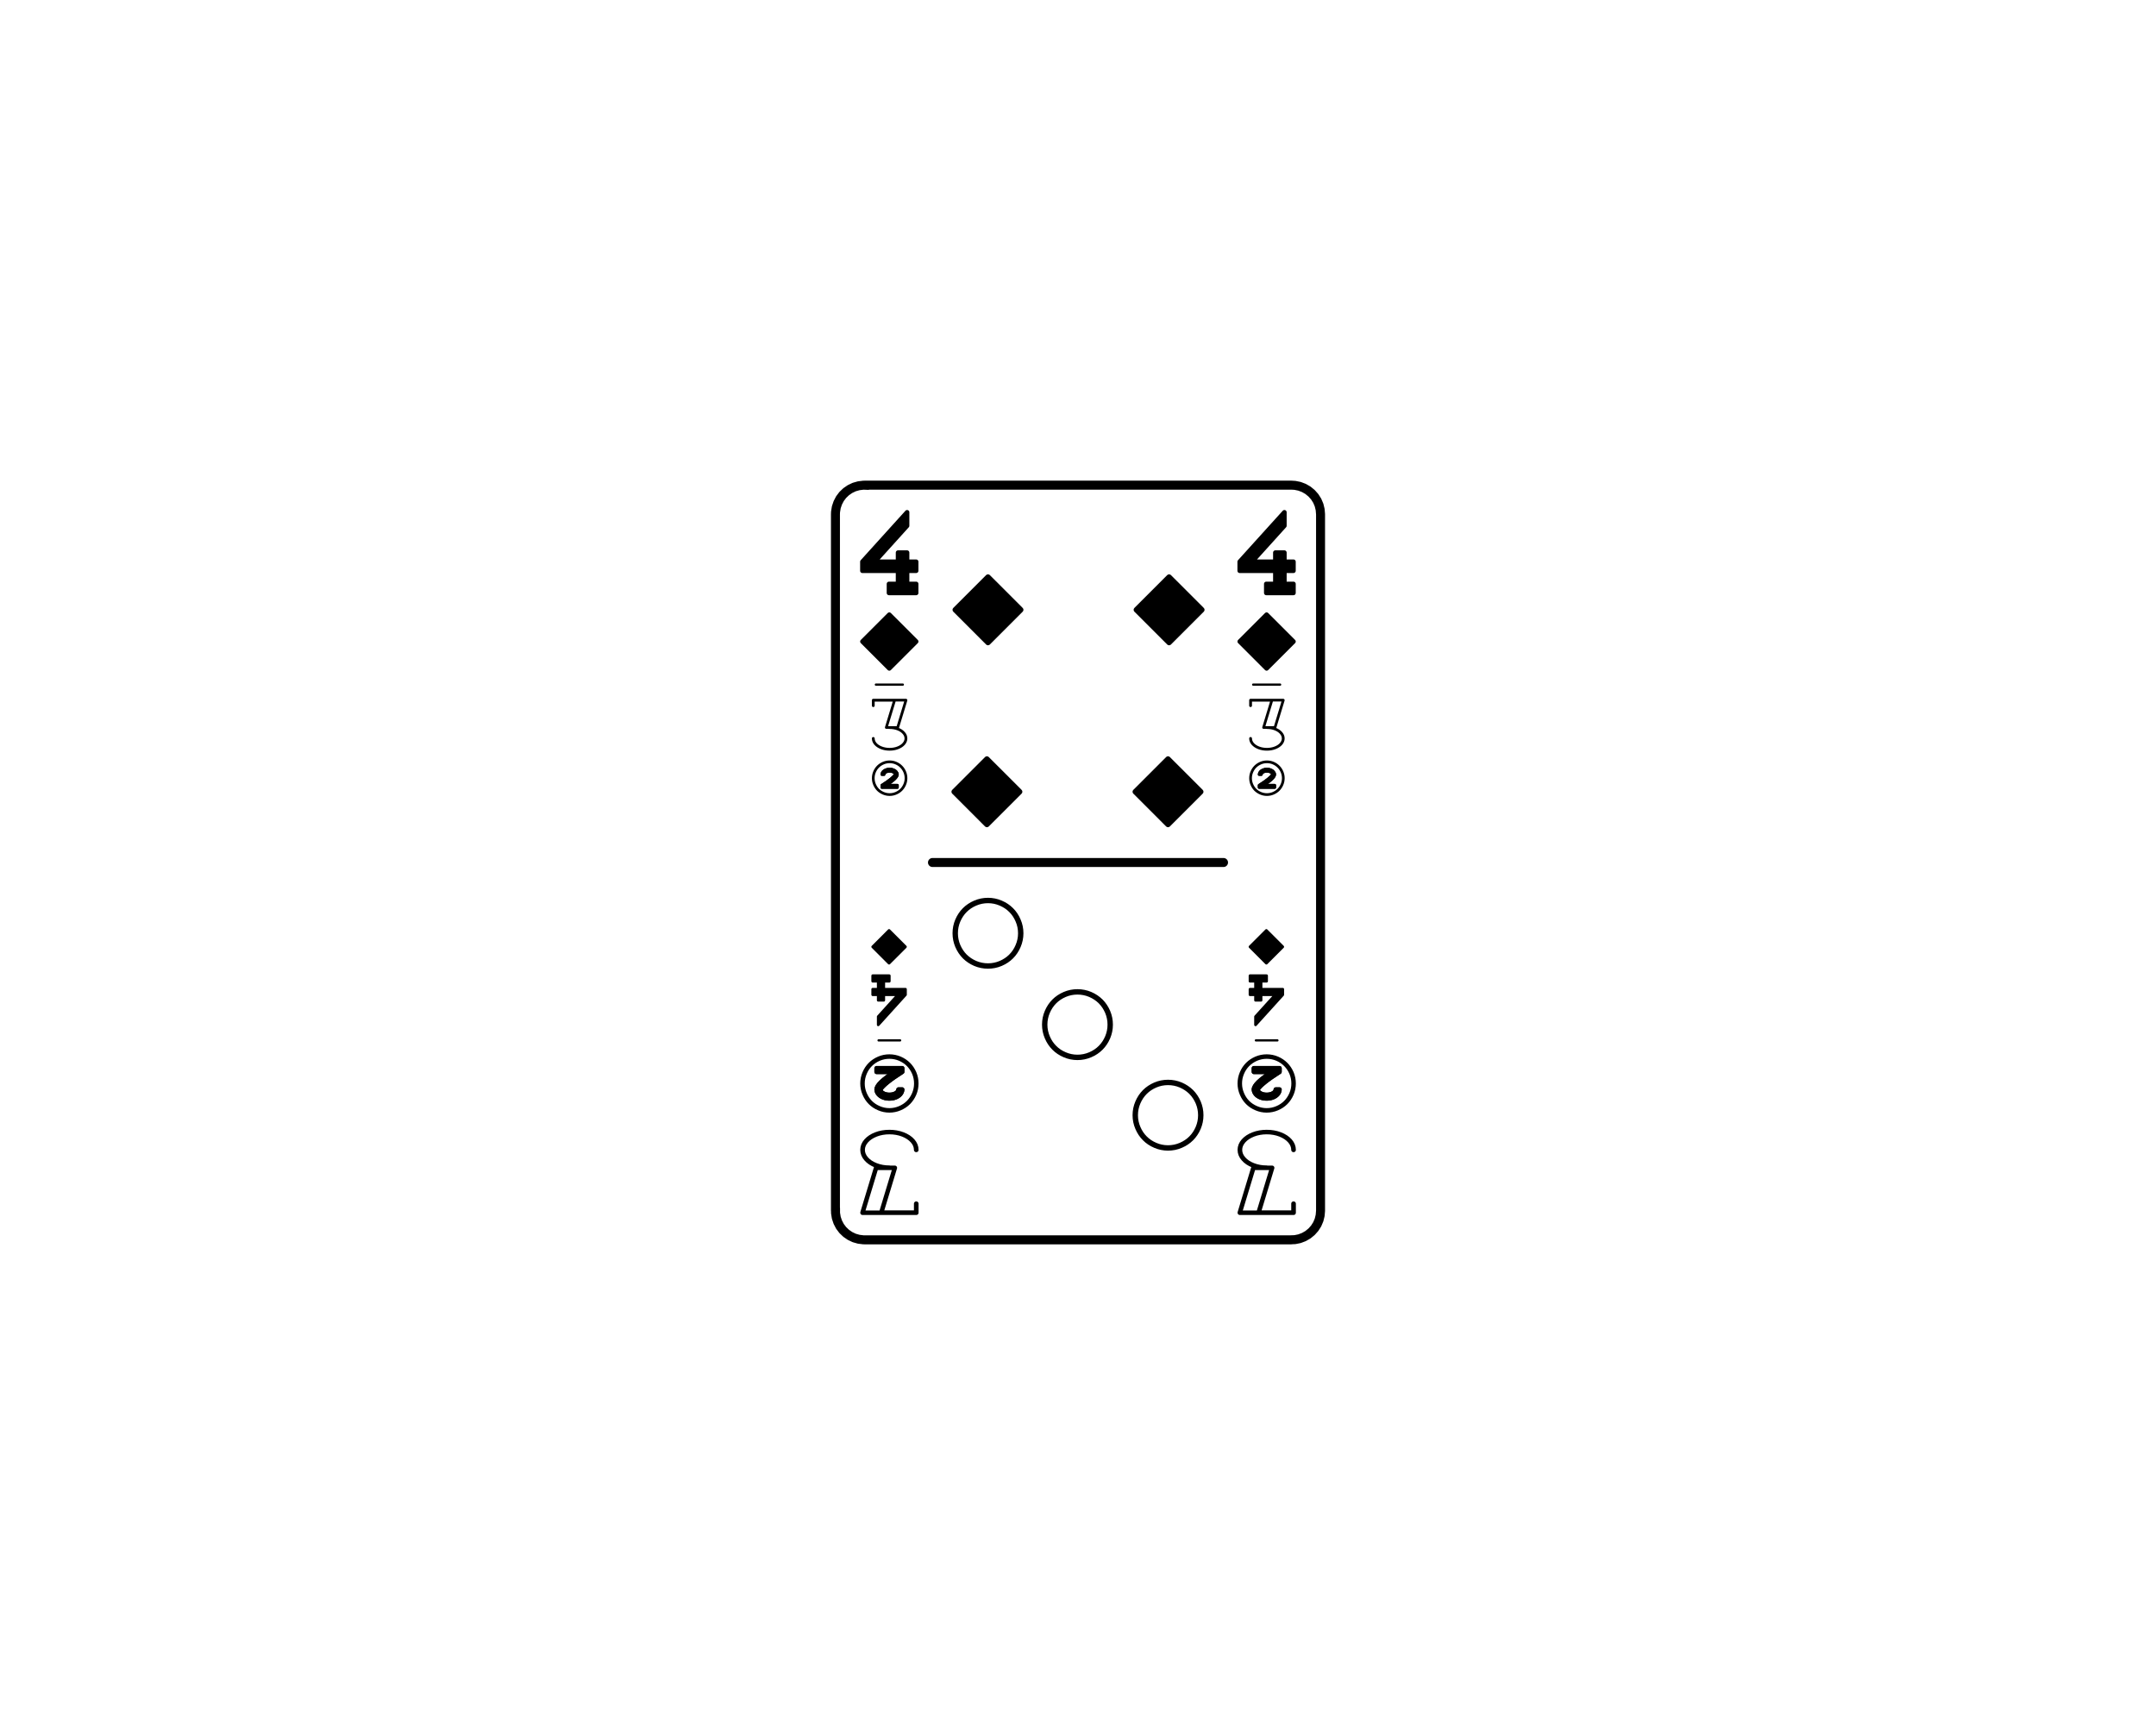
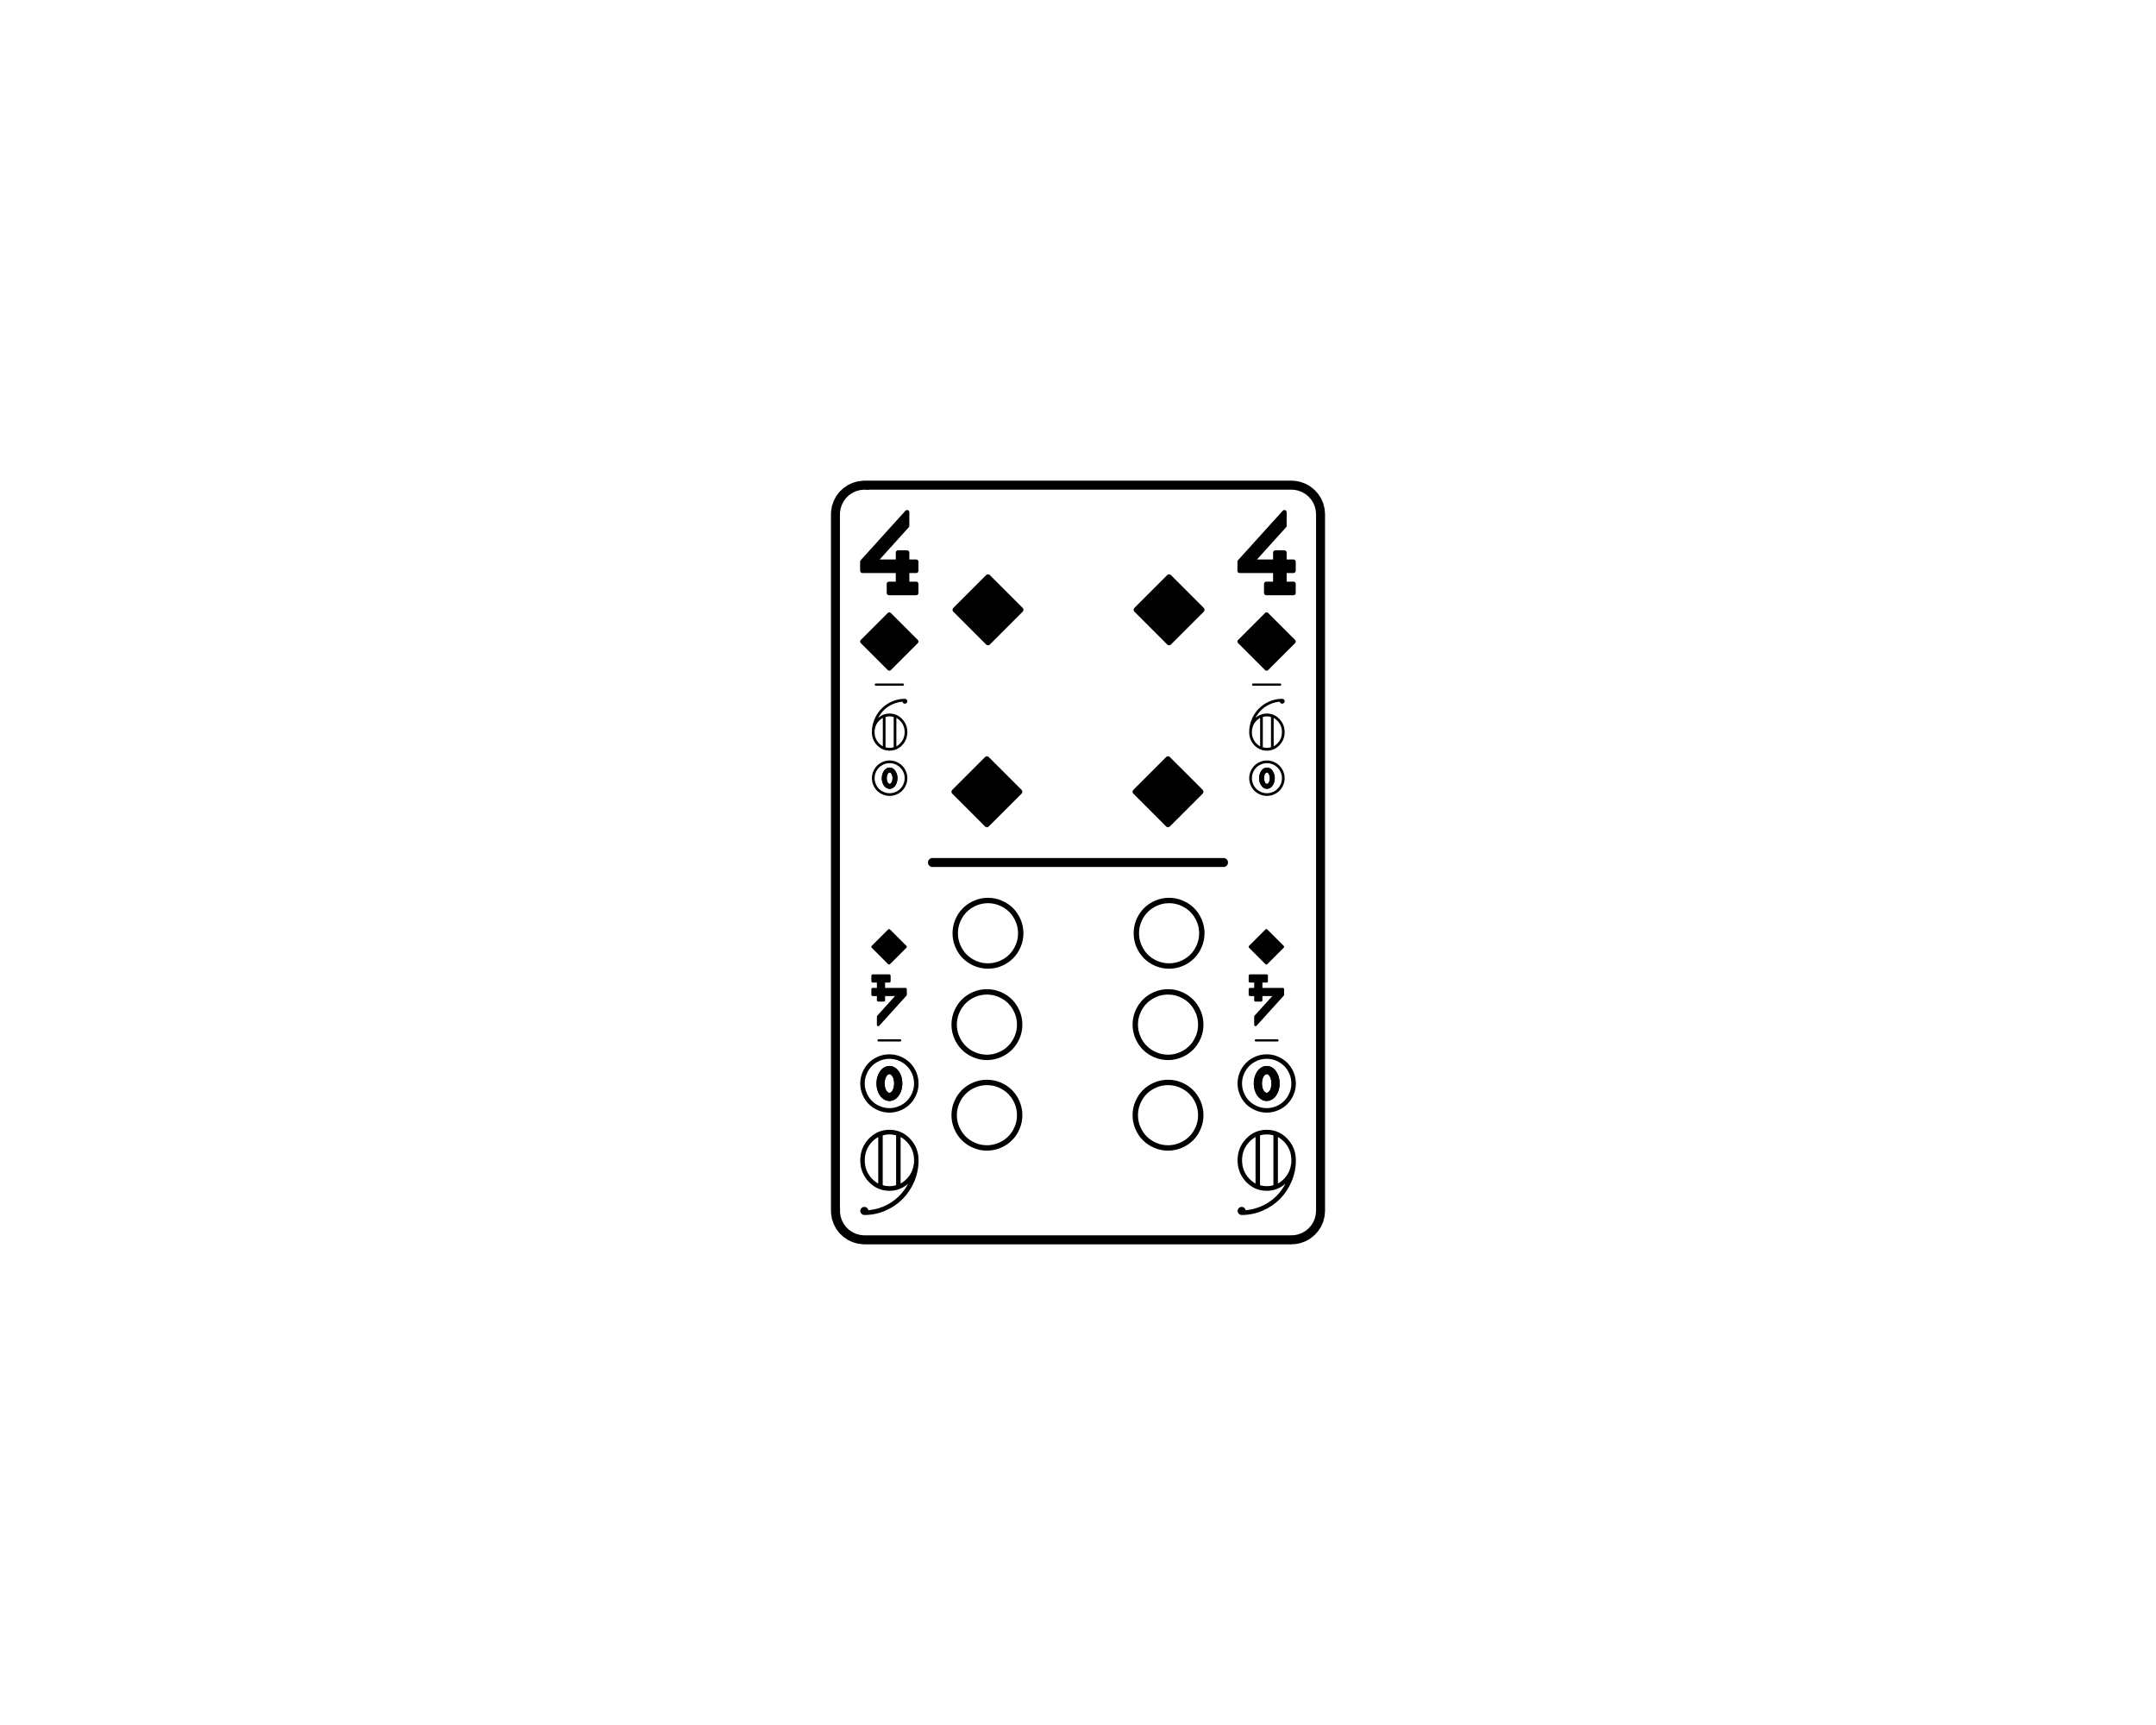
<svg xmlns="http://www.w3.org/2000/svg" width="720.00pt" height="576.00pt" viewBox="0 0 720.00 576.00">
  <g class="svglite">
    <defs>
      <style type="text/css">
    .svglite line, .svglite polyline, .svglite polygon, .svglite path, .svglite rect, .svglite circle {
      fill: none;
      stroke: #000000;
      stroke-linecap: round;
      stroke-linejoin: round;
      stroke-miterlimit: 10.00;
    }
    .svglite text {
      white-space: pre;
    }
    .svglite g.glyphgroup path {
      fill: inherit;
      stroke: none;
    }
  </style>
    </defs>
    <rect width="100%" height="100%" style="stroke: none; fill: #FFFFFF;" />
    <defs>
      <clipPath id="cpMC4wMHw3MjAuMDB8MC4wMHw1NzYuMDA=">
        <rect x="0.00" y="0.00" width="720.00" height="576.00" />
      </clipPath>
    </defs>
    <g clip-path="url(#cpMC4wMHw3MjAuMDB8MC4wMHw1NzYuMDA=)">
      <polygon points="288.72,414.00 431.28,414.00 430.89,413.99 432.45,413.93 433.98,413.62 435.45,413.06 436.80,412.28 438.01,411.29 439.05,410.12 439.89,408.80 440.50,407.36 440.87,405.84 441.00,404.28 441.00,404.28 441.00,171.72 441.00,171.72 440.87,170.16 440.50,168.64 439.89,167.20 439.05,165.88 438.01,164.71 436.80,163.72 435.45,162.94 433.98,162.38 432.45,162.07 431.28,162.00 288.72,162.00 289.89,162.07 288.33,162.01 286.78,162.20 285.27,162.63 283.86,163.30 282.57,164.19 281.44,165.27 280.50,166.52 279.78,167.91 279.28,169.39 279.03,170.94 279.00,171.72 279.00,404.28 279.03,403.50 279.03,405.06 279.28,406.61 279.78,408.09 280.50,409.48 281.44,410.73 282.57,411.81 283.86,412.70 285.27,413.37 286.78,413.80 288.33,413.99 " style="stroke-width: 0.75; stroke: none; fill: #FFFFFF;" />
      <rect x="288.00" y="171.00" width="144.00" height="234.00" style="stroke-width: 0.75; stroke: none; fill: #FFFFFF;" />
      <polyline points="311.40,288.00 408.60,288.00 " style="stroke-width: 3.00;" />
      <path d="M 329.58 275.315 L 318.643 264.377 L 329.58 253.44 L 340.518 264.377 L 329.58 275.315 " style="fill-rule: nonzero; fill: #000000; stroke-width: 1.80;" />
      <path d="M 390.06 275.315 L 379.123 264.377 L 390.06 253.44 L 400.998 264.377 L 390.06 275.315 " style="fill-rule: nonzero; fill: #000000; stroke-width: 1.80;" />
      <path d="M 329.94 192.685 L 340.877 203.623 L 329.94 214.56 L 319.002 203.623 L 329.94 192.685 " style="fill-rule: nonzero; fill: #000000; stroke-width: 1.80;" />
      <path d="M 390.42 192.685 L 401.357 203.623 L 390.42 214.56 L 379.482 203.623 L 390.42 192.685 " style="fill-rule: nonzero; fill: #000000; stroke-width: 1.80;" />
+       <path d="M 394.67 321.701 Q 392.654 322.56 390.42 322.56 Q 388.185 322.56 386.154 321.701 Q 384.138 320.826 382.67 319.373 Q 381.217 317.904 380.342 315.888 Q 379.482 313.857 379.482 311.623 Q 379.482 309.388 380.342 307.373 Q 381.217 305.341 382.67 303.888 Q 384.138 302.419 386.154 301.56 Q 388.185 300.685 390.42 300.685 Q 392.654 300.685 394.67 301.56 Q 396.701 302.419 398.154 303.888 Q 399.623 305.341 400.482 307.373 Q 401.357 309.388 401.357 311.623 Q 401.357 313.857 400.482 315.888 Q 399.623 317.904 398.154 319.373 Q 396.701 320.826 394.67 321.701 " style="fill-rule: nonzero; fill: #FFFFFF; stroke-width: 1.80;" />
+       <path d="M 334.19 321.701 Q 332.174 322.56 329.94 322.56 Q 327.705 322.56 325.674 321.701 Q 323.658 320.826 322.19 319.373 Q 320.737 317.904 319.862 315.888 Q 319.002 313.857 319.002 311.623 Q 319.002 309.388 319.862 307.373 Q 320.737 305.341 322.19 303.888 Q 323.658 302.419 325.674 301.56 Q 327.705 300.685 329.94 300.685 Q 332.174 300.685 334.19 301.56 Q 336.221 302.419 337.674 303.888 Q 339.143 305.341 340.002 307.373 Q 340.877 309.388 340.877 311.623 Q 340.877 313.857 340.002 315.888 Q 339.143 317.904 337.674 319.373 Q 336.221 320.826 334.19 321.701 " style="fill-rule: nonzero; fill: #FFFFFF; stroke-width: 1.80;" />
+       <path d="M 385.81 332.059 Q 387.826 331.2 390.06 331.2 Q 392.295 331.2 394.326 332.059 Q 396.342 332.934 397.81 334.387 Q 399.263 335.856 400.138 337.872 Q 400.998 339.903 400.998 342.137 Q 400.998 344.372 400.138 346.387 Q 399.263 348.419 397.81 349.872 Q 396.342 351.341 394.326 352.2 Q 392.295 353.075 390.06 353.075 Q 387.826 353.075 385.81 352.2 Q 383.779 351.341 382.326 349.872 Q 380.857 348.419 379.998 346.387 Q 379.123 344.372 379.123 342.137 Q 379.123 339.903 379.998 337.872 Q 380.857 335.856 382.326 334.387 Q 383.779 332.934 385.81 332.059 " style="fill-rule: nonzero; fill: #FFFFFF; stroke-width: 1.80;" />
+       <path d="M 325.33 332.059 Q 327.346 331.2 329.58 331.2 Q 331.815 331.2 333.846 332.059 Q 335.862 332.934 337.33 334.387 Q 338.783 335.856 339.658 337.872 Q 340.518 339.903 340.518 342.137 Q 340.518 344.372 339.658 346.387 Q 338.783 348.419 337.33 349.872 Q 335.862 351.341 333.846 352.2 Q 331.815 353.075 329.58 353.075 Q 327.346 353.075 325.33 352.2 Q 323.299 351.341 321.846 349.872 Q 320.377 348.419 319.518 346.387 Q 318.643 344.372 318.643 342.137 Q 318.643 339.903 319.518 337.872 Q 320.377 335.856 321.846 334.387 Q 323.299 332.934 325.33 332.059 " style="fill-rule: nonzero; fill: #FFFFFF; stroke-width: 1.80;" />
      <path d="M 385.81 362.299 Q 387.826 361.44 390.06 361.44 Q 392.295 361.44 394.326 362.299 Q 396.342 363.174 397.81 364.627 Q 399.263 366.096 400.138 368.112 Q 400.998 370.143 400.998 372.377 Q 400.998 374.612 400.138 376.627 Q 399.263 378.659 397.81 380.112 Q 396.342 381.581 394.326 382.44 Q 392.295 383.315 390.06 383.315 Q 387.826 383.315 385.81 382.44 Q 383.779 381.581 382.326 380.112 Q 380.857 378.659 379.998 376.627 Q 379.123 374.612 379.123 372.377 Q 379.123 370.143 379.998 368.112 Q 380.857 366.096 382.326 364.627 Q 383.779 363.174 385.81 362.299 " style="fill-rule: nonzero; fill: #FFFFFF; stroke-width: 1.80;" />
-       <path d="M 355.57 332.059 Q 357.586 331.2 359.82 331.2 Q 362.055 331.2 364.086 332.059 Q 366.102 332.934 367.57 334.387 Q 369.023 335.856 369.898 337.872 Q 370.758 339.903 370.758 342.137 Q 370.758 344.372 369.898 346.387 Q 369.023 348.419 367.57 349.872 Q 366.102 351.341 364.086 352.2 Q 362.055 353.075 359.82 353.075 Q 357.586 353.075 355.57 352.2 Q 353.539 351.341 352.086 349.872 Q 350.617 348.419 349.758 346.387 Q 348.883 344.372 348.883 342.137 Q 348.883 339.903 349.758 337.872 Q 350.617 335.856 352.086 334.387 Q 353.539 332.934 355.57 332.059 " style="fill-rule: nonzero; fill: #FFFFFF; stroke-width: 1.80;" />
-       <path d="M 334.19 321.701 Q 332.174 322.56 329.94 322.56 Q 327.705 322.56 325.674 321.701 Q 323.658 320.826 322.19 319.373 Q 320.737 317.904 319.862 315.888 Q 319.002 313.857 319.002 311.623 Q 319.002 309.388 319.862 307.373 Q 320.737 305.341 322.19 303.888 Q 323.658 302.419 325.674 301.56 Q 327.705 300.685 329.94 300.685 Q 332.174 300.685 334.19 301.56 Q 336.221 302.419 337.674 303.888 Q 339.143 305.341 340.002 307.373 Q 340.877 309.388 340.877 311.623 Q 340.877 313.857 340.002 315.888 Q 339.143 317.904 337.674 319.373 Q 336.221 320.826 334.19 321.701 " style="fill-rule: nonzero; fill: #FFFFFF; stroke-width: 1.80;" />
+       <path d="M 325.33 362.299 Q 327.346 361.44 329.58 361.44 Q 331.815 361.44 333.846 362.299 Q 335.862 363.174 337.33 364.627 Q 338.783 366.096 339.658 368.112 Q 340.518 370.143 340.518 372.377 Q 340.518 374.612 339.658 376.627 Q 338.783 378.659 337.33 380.112 Q 335.862 381.581 333.846 382.44 Q 331.815 383.315 329.58 383.315 Q 327.346 383.315 325.33 382.44 Q 323.299 381.581 321.846 380.112 Q 320.377 378.659 319.518 376.627 Q 318.643 374.612 318.643 372.377 Q 318.643 370.143 319.518 368.112 Q 320.377 366.096 321.846 364.627 Q 323.299 363.174 325.33 362.299 " style="fill-rule: nonzero; fill: #FFFFFF; stroke-width: 1.80;" />
      <path d="M 296.984 205.231 L 305.969 214.216 L 296.984 223.2 L 288 214.216 L 296.984 205.231 " style="fill-rule: nonzero; fill: #000000; stroke-width: 1.50;" />
      <path d="M 296.867 198 L 296.867 194.969 L 299.898 194.969 L 299.898 190.594 L 287.992 190.594 L 287.992 187.562 L 302.93 171.047 L 302.93 175.562 L 292.086 187.562 L 299.898 187.562 L 299.898 184.516 L 302.93 184.516 L 302.93 187.562 L 305.961 187.562 L 305.961 190.594 L 302.93 190.594 L 302.93 194.969 L 305.961 194.969 L 305.961 198 L 296.867 198 " style="fill-rule: nonzero; fill: #000000; stroke-width: 1.50;" />
      <polyline points="292.50,228.60 301.50,228.60 " style="stroke-width: 0.75;" />
-       <path d="M 294.5 262.941 L 299.688 262.941 L 299.688 262.207 L 295.969 262.207 Q 299.688 259.848 299.688 258.613 Q 299.672 258.113 299.312 257.707 Q 298.969 257.285 298.375 257.051 Q 297.781 256.801 297.094 256.801 Q 296.406 256.801 295.812 257.051 Q 295.219 257.285 294.859 257.707 Q 294.516 258.113 294.5 258.613 L 295.234 258.613 Q 295.266 258.16 295.797 257.848 Q 296.344 257.535 297.094 257.535 Q 297.844 257.535 298.375 257.848 Q 298.922 258.16 298.953 258.613 Q 298.219 259.848 294.5 262.207 L 294.5 262.941 Z M 299.219 264.879 Q 298.203 265.316 297.094 265.316 Q 295.984 265.316 294.969 264.879 Q 293.953 264.441 293.219 263.723 Q 292.5 262.988 292.062 261.973 Q 291.625 260.957 291.625 259.848 Q 291.625 258.738 292.062 257.723 Q 292.5 256.707 293.219 255.988 Q 293.953 255.254 294.969 254.816 Q 295.984 254.379 297.094 254.379 Q 298.203 254.379 299.219 254.816 Q 300.234 255.254 300.953 255.988 Q 301.688 256.707 302.125 257.723 Q 302.562 258.738 302.562 259.848 Q 302.562 260.957 302.125 261.973 Q 301.688 262.988 300.953 263.723 Q 300.234 264.441 299.219 264.879 " style="fill-rule: nonzero; fill: #FFFFFF; stroke-width: 0.90;" />
-       <path d="M 294.5 258.613 Q 294.516 258.113 294.859 257.707 Q 295.219 257.285 295.812 257.051 Q 296.406 256.801 297.094 256.801 Q 297.781 256.801 298.375 257.051 Q 298.969 257.285 299.312 257.707 Q 299.672 258.113 299.688 258.613 Q 299.688 259.848 295.969 262.207 L 299.688 262.207 L 299.688 262.941 L 294.5 262.941 L 294.5 262.207 Q 298.219 259.848 298.953 258.613 Q 298.922 258.16 298.375 257.848 Q 297.844 257.535 297.094 257.535 Q 296.344 257.535 295.797 257.848 Q 295.266 258.16 295.234 258.613 L 294.5 258.613 " style="fill-rule: nonzero; fill: #000000; stroke-width: 0.90;" />
-       <path d="M 291.617 235.637 L 291.617 233.794 L 291.648 233.794 L 302.555 233.794 L 302.555 233.825 L 299.789 242.919 L 297.086 242.919 Q 298.57 242.919 299.82 243.419 Q 301.086 243.903 301.82 244.747 Q 302.555 245.575 302.555 246.575 Q 302.555 247.559 301.82 248.403 Q 301.086 249.231 299.82 249.716 Q 298.57 250.2 297.086 250.2 Q 295.602 250.2 294.336 249.716 Q 293.086 249.231 292.352 248.403 Q 291.617 247.559 291.617 246.559 L 291.648 246.559 Q 291.648 247.544 292.367 248.387 Q 293.102 249.216 294.352 249.7 Q 295.617 250.184 297.086 250.184 Q 298.57 250.184 299.82 249.7 Q 301.07 249.216 301.789 248.387 Q 302.523 247.544 302.523 246.575 Q 302.523 245.591 301.789 244.762 Q 301.07 243.919 299.82 243.434 Q 298.57 242.95 297.086 242.95 L 297.086 242.919 L 295.977 242.919 L 298.742 233.825 L 291.648 233.825 L 291.648 235.637 L 291.617 235.637 " style="fill-rule: nonzero; fill: #FFFFFF; stroke-width: 0.90;" />
+       <path d="M 297.812 261.895 Q 297.484 262.207 297.094 262.207 Q 296.703 262.207 296.375 261.895 Q 296.047 261.582 295.859 261.035 Q 295.672 260.488 295.672 259.848 Q 295.672 259.207 295.859 258.66 Q 296.047 258.113 296.375 257.801 Q 296.703 257.488 297.094 257.488 Q 297.484 257.488 297.812 257.801 Q 298.141 258.113 298.328 258.66 Q 298.516 259.207 298.516 259.848 Q 298.516 260.488 298.328 261.035 Q 298.141 261.582 297.812 261.895 Z M 296 262.535 Q 296.5 262.941 297.094 262.941 Q 297.688 262.941 298.188 262.535 Q 298.688 262.113 298.969 261.41 Q 299.266 260.691 299.266 259.848 Q 299.266 259.004 298.969 258.301 Q 298.688 257.582 298.188 257.176 Q 297.688 256.754 297.094 256.754 Q 296.5 256.754 296 257.176 Q 295.516 257.582 295.219 258.301 Q 294.922 259.004 294.922 259.848 Q 294.922 260.691 295.219 261.41 Q 295.516 262.113 296 262.535 Z M 299.219 264.879 Q 298.203 265.316 297.094 265.316 Q 295.984 265.316 294.969 264.879 Q 293.953 264.441 293.219 263.723 Q 292.5 262.988 292.062 261.973 Q 291.625 260.957 291.625 259.848 Q 291.625 258.738 292.062 257.723 Q 292.5 256.707 293.219 255.988 Q 293.953 255.254 294.969 254.816 Q 295.984 254.379 297.094 254.379 Q 298.203 254.379 299.219 254.816 Q 300.234 255.254 300.953 255.988 Q 301.688 256.707 302.125 257.723 Q 302.562 258.738 302.562 259.848 Q 302.562 260.957 302.125 261.973 Q 301.688 262.988 300.953 263.723 Q 300.234 264.441 299.219 264.879 " style="fill-rule: nonzero; fill: #FFFFFF; stroke-width: 0.90;" />
+       <path d="M 296.375 261.895 Q 296.703 262.207 297.094 262.207 Q 297.484 262.207 297.812 261.895 Q 298.141 261.582 298.328 261.035 Q 298.516 260.488 298.516 259.848 Q 298.516 259.207 298.328 258.66 Q 298.141 258.113 297.812 257.801 Q 297.484 257.488 297.094 257.488 Q 296.703 257.488 296.375 257.801 Q 296.047 258.113 295.859 258.66 Q 295.672 259.207 295.672 259.848 Q 295.672 260.488 295.859 261.035 Q 296.047 261.582 296.375 261.895 Z M 298.188 262.535 Q 297.688 262.941 297.094 262.941 Q 296.5 262.941 296 262.535 Q 295.516 262.113 295.219 261.41 Q 294.922 260.691 294.922 259.848 Q 294.922 259.004 295.219 258.301 Q 295.516 257.582 296 257.176 Q 296.5 256.754 297.094 256.754 Q 297.688 256.754 298.188 257.176 Q 298.688 257.582 298.969 258.301 Q 299.266 259.004 299.266 259.848 Q 299.266 260.691 298.969 261.41 Q 298.688 262.113 298.188 262.535 " style="fill-rule: nonzero; fill: #000000; stroke-width: 0.90;" />
+       <path d="M 302.445 234.419 Q 302.336 234.528 302.18 234.528 Q 302.039 234.528 301.93 234.419 Q 301.82 234.309 301.82 234.169 Q 301.82 233.919 302.055 233.825 Q 300.023 233.841 298.18 234.622 Q 296.336 235.387 294.961 236.7 Q 293.602 237.997 292.711 239.794 Q 291.836 241.591 291.68 243.591 Q 291.977 241.497 293.508 240.106 Q 295.055 238.716 297.086 238.716 Q 299.352 238.716 300.945 240.403 Q 302.555 242.075 302.555 244.466 Q 302.555 246.841 300.945 248.528 Q 299.352 250.2 297.086 250.2 Q 294.82 250.2 293.211 248.528 Q 291.617 246.841 291.617 244.45 Q 291.617 242.278 292.461 240.309 Q 293.305 238.341 294.711 236.919 Q 296.133 235.481 298.086 234.637 Q 300.039 233.794 302.18 233.794 Q 302.336 233.794 302.445 233.903 Q 302.555 234.012 302.555 234.169 Q 302.555 234.309 302.445 234.419 Z M 295.273 249.841 Q 296.148 250.169 297.086 250.169 Q 298.023 250.169 298.898 249.841 L 298.898 239.075 Q 298.023 238.747 297.086 238.747 Q 296.148 238.747 295.273 239.075 L 295.273 249.841 " style="fill-rule: nonzero; fill: #FFFFFF; stroke-width: 0.90;" />
      <path d="M 422.984 205.231 L 431.969 214.216 L 422.984 223.2 L 414 214.216 L 422.984 205.231 " style="fill-rule: nonzero; fill: #000000; stroke-width: 1.50;" />
      <path d="M 422.867 198 L 422.867 194.969 L 425.898 194.969 L 425.898 190.594 L 413.992 190.594 L 413.992 187.562 L 428.93 171.047 L 428.93 175.562 L 418.086 187.562 L 425.898 187.562 L 425.898 184.516 L 428.93 184.516 L 428.93 187.562 L 431.961 187.562 L 431.961 190.594 L 428.93 190.594 L 428.93 194.969 L 431.961 194.969 L 431.961 198 L 422.867 198 " style="fill-rule: nonzero; fill: #000000; stroke-width: 1.50;" />
      <polyline points="418.50,228.60 427.50,228.60 " style="stroke-width: 0.75;" />
-       <path d="M 420.5 262.941 L 425.688 262.941 L 425.688 262.207 L 421.969 262.207 Q 425.688 259.848 425.688 258.613 Q 425.672 258.113 425.312 257.707 Q 424.969 257.285 424.375 257.051 Q 423.781 256.801 423.094 256.801 Q 422.406 256.801 421.812 257.051 Q 421.219 257.285 420.859 257.707 Q 420.516 258.113 420.5 258.613 L 421.234 258.613 Q 421.266 258.16 421.797 257.848 Q 422.344 257.535 423.094 257.535 Q 423.844 257.535 424.375 257.848 Q 424.922 258.16 424.953 258.613 Q 424.219 259.848 420.5 262.207 L 420.5 262.941 Z M 425.219 264.879 Q 424.203 265.316 423.094 265.316 Q 421.984 265.316 420.969 264.879 Q 419.953 264.441 419.219 263.723 Q 418.5 262.988 418.062 261.973 Q 417.625 260.957 417.625 259.848 Q 417.625 258.738 418.062 257.723 Q 418.5 256.707 419.219 255.988 Q 419.953 255.254 420.969 254.816 Q 421.984 254.379 423.094 254.379 Q 424.203 254.379 425.219 254.816 Q 426.234 255.254 426.953 255.988 Q 427.688 256.707 428.125 257.723 Q 428.562 258.738 428.562 259.848 Q 428.562 260.957 428.125 261.973 Q 427.688 262.988 426.953 263.723 Q 426.234 264.441 425.219 264.879 " style="fill-rule: nonzero; fill: #FFFFFF; stroke-width: 0.90;" />
-       <path d="M 420.5 258.613 Q 420.516 258.113 420.859 257.707 Q 421.219 257.285 421.812 257.051 Q 422.406 256.801 423.094 256.801 Q 423.781 256.801 424.375 257.051 Q 424.969 257.285 425.312 257.707 Q 425.672 258.113 425.688 258.613 Q 425.688 259.848 421.969 262.207 L 425.688 262.207 L 425.688 262.941 L 420.5 262.941 L 420.5 262.207 Q 424.219 259.848 424.953 258.613 Q 424.922 258.16 424.375 257.848 Q 423.844 257.535 423.094 257.535 Q 422.344 257.535 421.797 257.848 Q 421.266 258.16 421.234 258.613 L 420.5 258.613 " style="fill-rule: nonzero; fill: #000000; stroke-width: 0.90;" />
-       <path d="M 417.617 235.637 L 417.617 233.794 L 417.648 233.794 L 428.555 233.794 L 428.555 233.825 L 425.789 242.919 L 423.086 242.919 Q 424.57 242.919 425.82 243.419 Q 427.086 243.903 427.82 244.747 Q 428.555 245.575 428.555 246.575 Q 428.555 247.559 427.82 248.403 Q 427.086 249.231 425.82 249.716 Q 424.57 250.2 423.086 250.2 Q 421.602 250.2 420.336 249.716 Q 419.086 249.231 418.352 248.403 Q 417.617 247.559 417.617 246.559 L 417.648 246.559 Q 417.648 247.544 418.367 248.387 Q 419.102 249.216 420.352 249.7 Q 421.617 250.184 423.086 250.184 Q 424.57 250.184 425.82 249.7 Q 427.07 249.216 427.789 248.387 Q 428.523 247.544 428.523 246.575 Q 428.523 245.591 427.789 244.762 Q 427.07 243.919 425.82 243.434 Q 424.57 242.95 423.086 242.95 L 423.086 242.919 L 421.977 242.919 L 424.742 233.825 L 417.648 233.825 L 417.648 235.637 L 417.617 235.637 " style="fill-rule: nonzero; fill: #FFFFFF; stroke-width: 0.90;" />
-       <path d="M 427.281 356.691 L 418.75 356.691 L 418.75 357.909 L 424.859 357.909 Q 418.75 361.784 418.75 363.816 Q 418.781 364.628 419.359 365.316 Q 419.938 366.003 420.906 366.394 Q 421.875 366.784 423.016 366.784 Q 424.156 366.784 425.125 366.394 Q 426.094 366.003 426.672 365.316 Q 427.25 364.628 427.281 363.816 L 426.062 363.816 Q 426.031 364.566 425.141 365.081 Q 424.25 365.597 423.016 365.597 Q 421.781 365.597 420.891 365.081 Q 420 364.566 419.953 363.816 Q 421.172 361.784 427.281 357.909 L 427.281 356.691 Z M 419.531 353.503 Q 421.188 352.8 423.016 352.8 Q 424.844 352.8 426.516 353.503 Q 428.172 354.222 429.375 355.425 Q 430.578 356.628 431.297 358.284 Q 432 359.956 432 361.784 Q 432 363.613 431.297 365.269 Q 430.578 366.941 429.375 368.144 Q 428.172 369.347 426.516 370.05 Q 424.844 370.769 423.016 370.769 Q 421.188 370.769 419.531 370.05 Q 417.859 369.347 416.656 368.144 Q 415.453 366.941 414.75 365.269 Q 414.031 363.613 414.031 361.784 Q 414.031 359.956 414.75 358.284 Q 415.453 356.628 416.656 355.425 Q 417.859 354.222 419.531 353.503 " style="fill-rule: nonzero; fill: #FFFFFF; stroke-width: 1.50;" />
-       <path d="M 427.281 363.816 Q 427.25 364.628 426.672 365.316 Q 426.094 366.003 425.125 366.394 Q 424.156 366.784 423.016 366.784 Q 421.875 366.784 420.906 366.394 Q 419.938 366.003 419.359 365.316 Q 418.781 364.628 418.75 363.816 Q 418.75 361.784 424.859 357.909 L 418.75 357.909 L 418.75 356.691 L 427.281 356.691 L 427.281 357.909 Q 421.172 361.784 419.953 363.816 Q 420 364.566 420.891 365.081 Q 421.781 365.597 423.016 365.597 Q 424.25 365.597 425.141 365.081 Q 426.031 364.566 426.062 363.816 L 427.281 363.816 " style="fill-rule: nonzero; fill: #000000; stroke-width: 1.50;" />
-       <path d="M 432.008 401.922 L 432.008 404.953 L 431.961 404.953 L 414.039 404.953 L 414.039 404.906 L 418.57 389.953 L 423.023 389.953 Q 420.57 389.953 418.508 389.156 Q 416.445 388.359 415.242 386.969 Q 414.039 385.594 414.039 383.953 Q 414.039 382.328 415.242 380.953 Q 416.445 379.594 418.508 378.797 Q 420.57 378 423.023 378 Q 425.477 378 427.539 378.797 Q 429.602 379.594 430.805 380.953 Q 432.008 382.328 432.008 383.969 L 431.961 383.969 Q 431.961 382.359 430.758 380.984 Q 429.555 379.625 427.508 378.812 Q 425.445 378.016 423.023 378.016 Q 420.602 378.016 418.555 378.812 Q 416.492 379.625 415.289 380.984 Q 414.086 382.359 414.086 383.953 Q 414.086 385.562 415.289 386.938 Q 416.492 388.312 418.555 389.109 Q 420.602 389.906 423.023 389.906 L 423.023 389.953 L 424.836 389.953 L 420.305 404.906 L 431.961 404.906 L 431.961 401.922 L 432.008 401.922 " style="fill-rule: nonzero; fill: #FFFFFF; stroke-width: 1.50;" />
+       <path d="M 423.812 261.895 Q 423.484 262.207 423.094 262.207 Q 422.703 262.207 422.375 261.895 Q 422.047 261.582 421.859 261.035 Q 421.672 260.488 421.672 259.848 Q 421.672 259.207 421.859 258.66 Q 422.047 258.113 422.375 257.801 Q 422.703 257.488 423.094 257.488 Q 423.484 257.488 423.812 257.801 Q 424.141 258.113 424.328 258.66 Q 424.516 259.207 424.516 259.848 Q 424.516 260.488 424.328 261.035 Q 424.141 261.582 423.812 261.895 Z M 422 262.535 Q 422.5 262.941 423.094 262.941 Q 423.688 262.941 424.188 262.535 Q 424.688 262.113 424.969 261.41 Q 425.266 260.691 425.266 259.848 Q 425.266 259.004 424.969 258.301 Q 424.688 257.582 424.188 257.176 Q 423.688 256.754 423.094 256.754 Q 422.5 256.754 422 257.176 Q 421.516 257.582 421.219 258.301 Q 420.922 259.004 420.922 259.848 Q 420.922 260.691 421.219 261.41 Q 421.516 262.113 422 262.535 Z M 425.219 264.879 Q 424.203 265.316 423.094 265.316 Q 421.984 265.316 420.969 264.879 Q 419.953 264.441 419.219 263.723 Q 418.5 262.988 418.062 261.973 Q 417.625 260.957 417.625 259.848 Q 417.625 258.738 418.062 257.723 Q 418.5 256.707 419.219 255.988 Q 419.953 255.254 420.969 254.816 Q 421.984 254.379 423.094 254.379 Q 424.203 254.379 425.219 254.816 Q 426.234 255.254 426.953 255.988 Q 427.688 256.707 428.125 257.723 Q 428.562 258.738 428.562 259.848 Q 428.562 260.957 428.125 261.973 Q 427.688 262.988 426.953 263.723 Q 426.234 264.441 425.219 264.879 " style="fill-rule: nonzero; fill: #FFFFFF; stroke-width: 0.90;" />
+       <path d="M 422.375 261.895 Q 422.703 262.207 423.094 262.207 Q 423.484 262.207 423.812 261.895 Q 424.141 261.582 424.328 261.035 Q 424.516 260.488 424.516 259.848 Q 424.516 259.207 424.328 258.66 Q 424.141 258.113 423.812 257.801 Q 423.484 257.488 423.094 257.488 Q 422.703 257.488 422.375 257.801 Q 422.047 258.113 421.859 258.66 Q 421.672 259.207 421.672 259.848 Q 421.672 260.488 421.859 261.035 Q 422.047 261.582 422.375 261.895 Z M 424.188 262.535 Q 423.688 262.941 423.094 262.941 Q 422.5 262.941 422 262.535 Q 421.516 262.113 421.219 261.41 Q 420.922 260.691 420.922 259.848 Q 420.922 259.004 421.219 258.301 Q 421.516 257.582 422 257.176 Q 422.5 256.754 423.094 256.754 Q 423.688 256.754 424.188 257.176 Q 424.688 257.582 424.969 258.301 Q 425.266 259.004 425.266 259.848 Q 425.266 260.691 424.969 261.41 Q 424.688 262.113 424.188 262.535 " style="fill-rule: nonzero; fill: #000000; stroke-width: 0.90;" />
+       <path d="M 428.445 234.419 Q 428.336 234.528 428.18 234.528 Q 428.039 234.528 427.93 234.419 Q 427.82 234.309 427.82 234.169 Q 427.82 233.919 428.055 233.825 Q 426.023 233.841 424.18 234.622 Q 422.336 235.387 420.961 236.7 Q 419.602 237.997 418.711 239.794 Q 417.836 241.591 417.68 243.591 Q 417.977 241.497 419.508 240.106 Q 421.055 238.716 423.086 238.716 Q 425.352 238.716 426.945 240.403 Q 428.555 242.075 428.555 244.466 Q 428.555 246.841 426.945 248.528 Q 425.352 250.2 423.086 250.2 Q 420.82 250.2 419.211 248.528 Q 417.617 246.841 417.617 244.45 Q 417.617 242.278 418.461 240.309 Q 419.305 238.341 420.711 236.919 Q 422.133 235.481 424.086 234.637 Q 426.039 233.794 428.18 233.794 Q 428.336 233.794 428.445 233.903 Q 428.555 234.012 428.555 234.169 Q 428.555 234.309 428.445 234.419 Z M 421.273 249.841 Q 422.148 250.169 423.086 250.169 Q 424.023 250.169 424.898 249.841 L 424.898 239.075 Q 424.023 238.747 423.086 238.747 Q 422.148 238.747 421.273 239.075 L 421.273 249.841 " style="fill-rule: nonzero; fill: #FFFFFF; stroke-width: 0.90;" />
+       <path d="M 421.844 358.425 Q 422.375 357.909 423.016 357.909 Q 423.656 357.909 424.203 358.425 Q 424.734 358.941 425.047 359.831 Q 425.359 360.722 425.359 361.784 Q 425.359 362.847 425.047 363.738 Q 424.734 364.628 424.203 365.144 Q 423.656 365.659 423.016 365.659 Q 422.375 365.659 421.844 365.144 Q 421.297 364.628 420.984 363.738 Q 420.672 362.847 420.672 361.784 Q 420.672 360.722 420.984 359.831 Q 421.297 358.941 421.844 358.425 Z M 424.812 357.363 Q 423.984 356.691 423.016 356.691 Q 422.047 356.691 421.234 357.363 Q 420.406 358.05 419.938 359.222 Q 419.453 360.409 419.453 361.784 Q 419.453 363.159 419.938 364.331 Q 420.406 365.519 421.234 366.191 Q 422.047 366.878 423.016 366.878 Q 423.984 366.878 424.812 366.191 Q 425.625 365.519 426.109 364.331 Q 426.578 363.159 426.578 361.784 Q 426.578 360.409 426.109 359.222 Q 425.625 358.05 424.812 357.363 Z M 419.531 353.503 Q 421.188 352.8 423.016 352.8 Q 424.844 352.8 426.516 353.503 Q 428.172 354.222 429.375 355.425 Q 430.578 356.628 431.297 358.284 Q 432 359.956 432 361.784 Q 432 363.613 431.297 365.269 Q 430.578 366.941 429.375 368.144 Q 428.172 369.347 426.516 370.05 Q 424.844 370.769 423.016 370.769 Q 421.188 370.769 419.531 370.05 Q 417.859 369.347 416.656 368.144 Q 415.453 366.941 414.75 365.269 Q 414.031 363.613 414.031 361.784 Q 414.031 359.956 414.75 358.284 Q 415.453 356.628 416.656 355.425 Q 417.859 354.222 419.531 353.503 " style="fill-rule: nonzero; fill: #FFFFFF; stroke-width: 1.50;" />
+       <path d="M 424.203 358.425 Q 423.656 357.909 423.016 357.909 Q 422.375 357.909 421.844 358.425 Q 421.297 358.941 420.984 359.831 Q 420.672 360.722 420.672 361.784 Q 420.672 362.847 420.984 363.738 Q 421.297 364.628 421.844 365.144 Q 422.375 365.659 423.016 365.659 Q 423.656 365.659 424.203 365.144 Q 424.734 364.628 425.047 363.738 Q 425.359 362.847 425.359 361.784 Q 425.359 360.722 425.047 359.831 Q 424.734 358.941 424.203 358.425 Z M 421.234 357.363 Q 422.047 356.691 423.016 356.691 Q 423.984 356.691 424.812 357.363 Q 425.625 358.05 426.109 359.222 Q 426.578 360.409 426.578 361.784 Q 426.578 363.159 426.109 364.331 Q 425.625 365.519 424.812 366.191 Q 423.984 366.878 423.016 366.878 Q 422.047 366.878 421.234 366.191 Q 420.406 365.519 419.938 364.331 Q 419.453 363.159 419.453 361.784 Q 419.453 360.409 419.938 359.222 Q 420.406 358.05 421.234 357.363 " style="fill-rule: nonzero; fill: #000000; stroke-width: 1.50;" />
+       <path d="M 414.227 403.906 Q 414.398 403.734 414.648 403.734 Q 414.898 403.734 415.086 403.906 Q 415.258 404.094 415.258 404.344 Q 415.258 404.75 414.867 404.906 Q 418.195 404.859 421.227 403.594 Q 424.258 402.328 426.508 400.172 Q 428.758 398.031 430.211 395.094 Q 431.648 392.156 431.898 388.844 Q 431.43 392.281 428.898 394.578 Q 426.367 396.875 423.023 396.875 Q 419.289 396.875 416.664 394.109 Q 414.039 391.344 414.039 387.438 Q 414.039 383.531 416.664 380.766 Q 419.289 378 423.023 378 Q 426.758 378 429.383 380.766 Q 432.008 383.531 432.008 387.438 Q 432.008 391 430.633 394.234 Q 429.242 397.469 426.93 399.812 Q 424.602 402.172 421.383 403.562 Q 418.164 404.953 414.648 404.953 Q 414.398 404.953 414.227 404.766 Q 414.039 404.594 414.039 404.344 Q 414.039 404.094 414.227 403.906 Z M 426.008 378.578 Q 424.57 378.047 423.023 378.047 Q 421.477 378.047 420.039 378.578 L 420.039 396.281 Q 421.477 396.828 423.023 396.828 Q 424.57 396.828 426.008 396.281 L 426.008 378.578 " style="fill-rule: nonzero; fill: #FFFFFF; stroke-width: 1.50;" />
      <polyline points="426.60,347.40 419.40,347.40 " style="stroke-width: 0.75;" />
      <path d="M 422.906 321.621 L 417.438 316.152 L 422.906 310.684 L 428.375 316.152 L 422.906 321.621 " style="fill-rule: nonzero; fill: #000000; stroke-width: 0.90;" />
      <path d="M 422.977 325.8 L 422.977 327.644 L 421.133 327.644 L 421.133 330.316 L 428.383 330.316 L 428.383 332.159 L 419.289 342.206 L 419.289 339.456 L 425.898 332.159 L 421.133 332.159 L 421.133 334.003 L 419.289 334.003 L 419.289 332.159 L 417.445 332.159 L 417.445 330.316 L 419.289 330.316 L 419.289 327.644 L 417.445 327.644 L 417.445 325.8 L 422.977 325.8 " style="fill-rule: nonzero; fill: #000000; stroke-width: 0.90;" />
-       <path d="M 301.281 356.691 L 292.75 356.691 L 292.75 357.909 L 298.859 357.909 Q 292.75 361.784 292.75 363.816 Q 292.781 364.628 293.359 365.316 Q 293.938 366.003 294.906 366.394 Q 295.875 366.784 297.016 366.784 Q 298.156 366.784 299.125 366.394 Q 300.094 366.003 300.672 365.316 Q 301.25 364.628 301.281 363.816 L 300.062 363.816 Q 300.031 364.566 299.141 365.081 Q 298.25 365.597 297.016 365.597 Q 295.781 365.597 294.891 365.081 Q 294 364.566 293.953 363.816 Q 295.172 361.784 301.281 357.909 L 301.281 356.691 Z M 293.531 353.503 Q 295.188 352.8 297.016 352.8 Q 298.844 352.8 300.516 353.503 Q 302.172 354.222 303.375 355.425 Q 304.578 356.628 305.297 358.284 Q 306 359.956 306 361.784 Q 306 363.613 305.297 365.269 Q 304.578 366.941 303.375 368.144 Q 302.172 369.347 300.516 370.05 Q 298.844 370.769 297.016 370.769 Q 295.188 370.769 293.531 370.05 Q 291.859 369.347 290.656 368.144 Q 289.453 366.941 288.75 365.269 Q 288.031 363.613 288.031 361.784 Q 288.031 359.956 288.75 358.284 Q 289.453 356.628 290.656 355.425 Q 291.859 354.222 293.531 353.503 " style="fill-rule: nonzero; fill: #FFFFFF; stroke-width: 1.50;" />
-       <path d="M 301.281 363.816 Q 301.25 364.628 300.672 365.316 Q 300.094 366.003 299.125 366.394 Q 298.156 366.784 297.016 366.784 Q 295.875 366.784 294.906 366.394 Q 293.938 366.003 293.359 365.316 Q 292.781 364.628 292.75 363.816 Q 292.75 361.784 298.859 357.909 L 292.75 357.909 L 292.75 356.691 L 301.281 356.691 L 301.281 357.909 Q 295.172 361.784 293.953 363.816 Q 294 364.566 294.891 365.081 Q 295.781 365.597 297.016 365.597 Q 298.25 365.597 299.141 365.081 Q 300.031 364.566 300.062 363.816 L 301.281 363.816 " style="fill-rule: nonzero; fill: #000000; stroke-width: 1.50;" />
-       <path d="M 306.008 401.922 L 306.008 404.953 L 305.961 404.953 L 288.039 404.953 L 288.039 404.906 L 292.57 389.953 L 297.023 389.953 Q 294.57 389.953 292.508 389.156 Q 290.445 388.359 289.242 386.969 Q 288.039 385.594 288.039 383.953 Q 288.039 382.328 289.242 380.953 Q 290.445 379.594 292.508 378.797 Q 294.57 378 297.023 378 Q 299.477 378 301.539 378.797 Q 303.602 379.594 304.805 380.953 Q 306.008 382.328 306.008 383.969 L 305.961 383.969 Q 305.961 382.359 304.758 380.984 Q 303.555 379.625 301.508 378.812 Q 299.445 378.016 297.023 378.016 Q 294.602 378.016 292.555 378.812 Q 290.492 379.625 289.289 380.984 Q 288.086 382.359 288.086 383.953 Q 288.086 385.562 289.289 386.938 Q 290.492 388.312 292.555 389.109 Q 294.602 389.906 297.023 389.906 L 297.023 389.953 L 298.836 389.953 L 294.305 404.906 L 305.961 404.906 L 305.961 401.922 L 306.008 401.922 " style="fill-rule: nonzero; fill: #FFFFFF; stroke-width: 1.50;" />
+       <path d="M 295.844 358.425 Q 296.375 357.909 297.016 357.909 Q 297.656 357.909 298.203 358.425 Q 298.734 358.941 299.047 359.831 Q 299.359 360.722 299.359 361.784 Q 299.359 362.847 299.047 363.738 Q 298.734 364.628 298.203 365.144 Q 297.656 365.659 297.016 365.659 Q 296.375 365.659 295.844 365.144 Q 295.297 364.628 294.984 363.738 Q 294.672 362.847 294.672 361.784 Q 294.672 360.722 294.984 359.831 Q 295.297 358.941 295.844 358.425 Z M 298.812 357.363 Q 297.984 356.691 297.016 356.691 Q 296.047 356.691 295.234 357.363 Q 294.406 358.05 293.938 359.222 Q 293.453 360.409 293.453 361.784 Q 293.453 363.159 293.938 364.331 Q 294.406 365.519 295.234 366.191 Q 296.047 366.878 297.016 366.878 Q 297.984 366.878 298.812 366.191 Q 299.625 365.519 300.109 364.331 Q 300.578 363.159 300.578 361.784 Q 300.578 360.409 300.109 359.222 Q 299.625 358.05 298.812 357.363 Z M 293.531 353.503 Q 295.188 352.8 297.016 352.8 Q 298.844 352.8 300.516 353.503 Q 302.172 354.222 303.375 355.425 Q 304.578 356.628 305.297 358.284 Q 306 359.956 306 361.784 Q 306 363.613 305.297 365.269 Q 304.578 366.941 303.375 368.144 Q 302.172 369.347 300.516 370.05 Q 298.844 370.769 297.016 370.769 Q 295.188 370.769 293.531 370.05 Q 291.859 369.347 290.656 368.144 Q 289.453 366.941 288.75 365.269 Q 288.031 363.613 288.031 361.784 Q 288.031 359.956 288.75 358.284 Q 289.453 356.628 290.656 355.425 Q 291.859 354.222 293.531 353.503 " style="fill-rule: nonzero; fill: #FFFFFF; stroke-width: 1.50;" />
+       <path d="M 298.203 358.425 Q 297.656 357.909 297.016 357.909 Q 296.375 357.909 295.844 358.425 Q 295.297 358.941 294.984 359.831 Q 294.672 360.722 294.672 361.784 Q 294.672 362.847 294.984 363.738 Q 295.297 364.628 295.844 365.144 Q 296.375 365.659 297.016 365.659 Q 297.656 365.659 298.203 365.144 Q 298.734 364.628 299.047 363.738 Q 299.359 362.847 299.359 361.784 Q 299.359 360.722 299.047 359.831 Q 298.734 358.941 298.203 358.425 Z M 295.234 357.363 Q 296.047 356.691 297.016 356.691 Q 297.984 356.691 298.812 357.363 Q 299.625 358.05 300.109 359.222 Q 300.578 360.409 300.578 361.784 Q 300.578 363.159 300.109 364.331 Q 299.625 365.519 298.812 366.191 Q 297.984 366.878 297.016 366.878 Q 296.047 366.878 295.234 366.191 Q 294.406 365.519 293.938 364.331 Q 293.453 363.159 293.453 361.784 Q 293.453 360.409 293.938 359.222 Q 294.406 358.05 295.234 357.363 " style="fill-rule: nonzero; fill: #000000; stroke-width: 1.50;" />
+       <path d="M 288.227 403.906 Q 288.398 403.734 288.648 403.734 Q 288.898 403.734 289.086 403.906 Q 289.258 404.094 289.258 404.344 Q 289.258 404.75 288.867 404.906 Q 292.195 404.859 295.227 403.594 Q 298.258 402.328 300.508 400.172 Q 302.758 398.031 304.211 395.094 Q 305.648 392.156 305.898 388.844 Q 305.43 392.281 302.898 394.578 Q 300.367 396.875 297.023 396.875 Q 293.289 396.875 290.664 394.109 Q 288.039 391.344 288.039 387.438 Q 288.039 383.531 290.664 380.766 Q 293.289 378 297.023 378 Q 300.758 378 303.383 380.766 Q 306.008 383.531 306.008 387.438 Q 306.008 391 304.633 394.234 Q 303.242 397.469 300.93 399.812 Q 298.602 402.172 295.383 403.562 Q 292.164 404.953 288.648 404.953 Q 288.398 404.953 288.227 404.766 Q 288.039 404.594 288.039 404.344 Q 288.039 404.094 288.227 403.906 Z M 300.008 378.578 Q 298.57 378.047 297.023 378.047 Q 295.477 378.047 294.039 378.578 L 294.039 396.281 Q 295.477 396.828 297.023 396.828 Q 298.57 396.828 300.008 396.281 L 300.008 378.578 " style="fill-rule: nonzero; fill: #FFFFFF; stroke-width: 1.50;" />
      <polyline points="300.60,347.40 293.40,347.40 " style="stroke-width: 0.75;" />
      <path d="M 296.906 321.621 L 291.438 316.152 L 296.906 310.684 L 302.375 316.152 L 296.906 321.621 " style="fill-rule: nonzero; fill: #000000; stroke-width: 0.90;" />
      <path d="M 296.977 325.8 L 296.977 327.644 L 295.133 327.644 L 295.133 330.316 L 302.383 330.316 L 302.383 332.159 L 293.289 342.206 L 293.289 339.456 L 299.898 332.159 L 295.133 332.159 L 295.133 334.003 L 293.289 334.003 L 293.289 332.159 L 291.445 332.159 L 291.445 330.316 L 293.289 330.316 L 293.289 327.644 L 291.445 327.644 L 291.445 325.8 L 296.977 325.8 " style="fill-rule: nonzero; fill: #000000; stroke-width: 0.90;" />
      <polygon points="288.72,414.00 431.28,414.00 430.89,413.99 432.45,413.93 433.98,413.62 435.45,413.06 436.80,412.28 438.01,411.29 439.05,410.12 439.89,408.80 440.50,407.36 440.87,405.84 441.00,404.28 441.00,404.28 441.00,171.72 441.00,171.72 440.87,170.16 440.50,168.64 439.89,167.20 439.05,165.88 438.01,164.71 436.80,163.72 435.45,162.94 433.98,162.38 432.45,162.07 431.28,162.00 288.72,162.00 289.89,162.07 288.33,162.01 286.78,162.20 285.27,162.63 283.86,163.30 282.57,164.19 281.44,165.27 280.50,166.52 279.78,167.91 279.28,169.39 279.03,170.94 279.00,171.72 279.00,404.28 279.03,403.50 279.03,405.06 279.28,406.61 279.78,408.09 280.50,409.48 281.44,410.73 282.57,411.81 283.86,412.70 285.27,413.37 286.78,413.80 288.33,413.99 " style="stroke-width: 3.00;" />
    </g>
  </g>
</svg>
